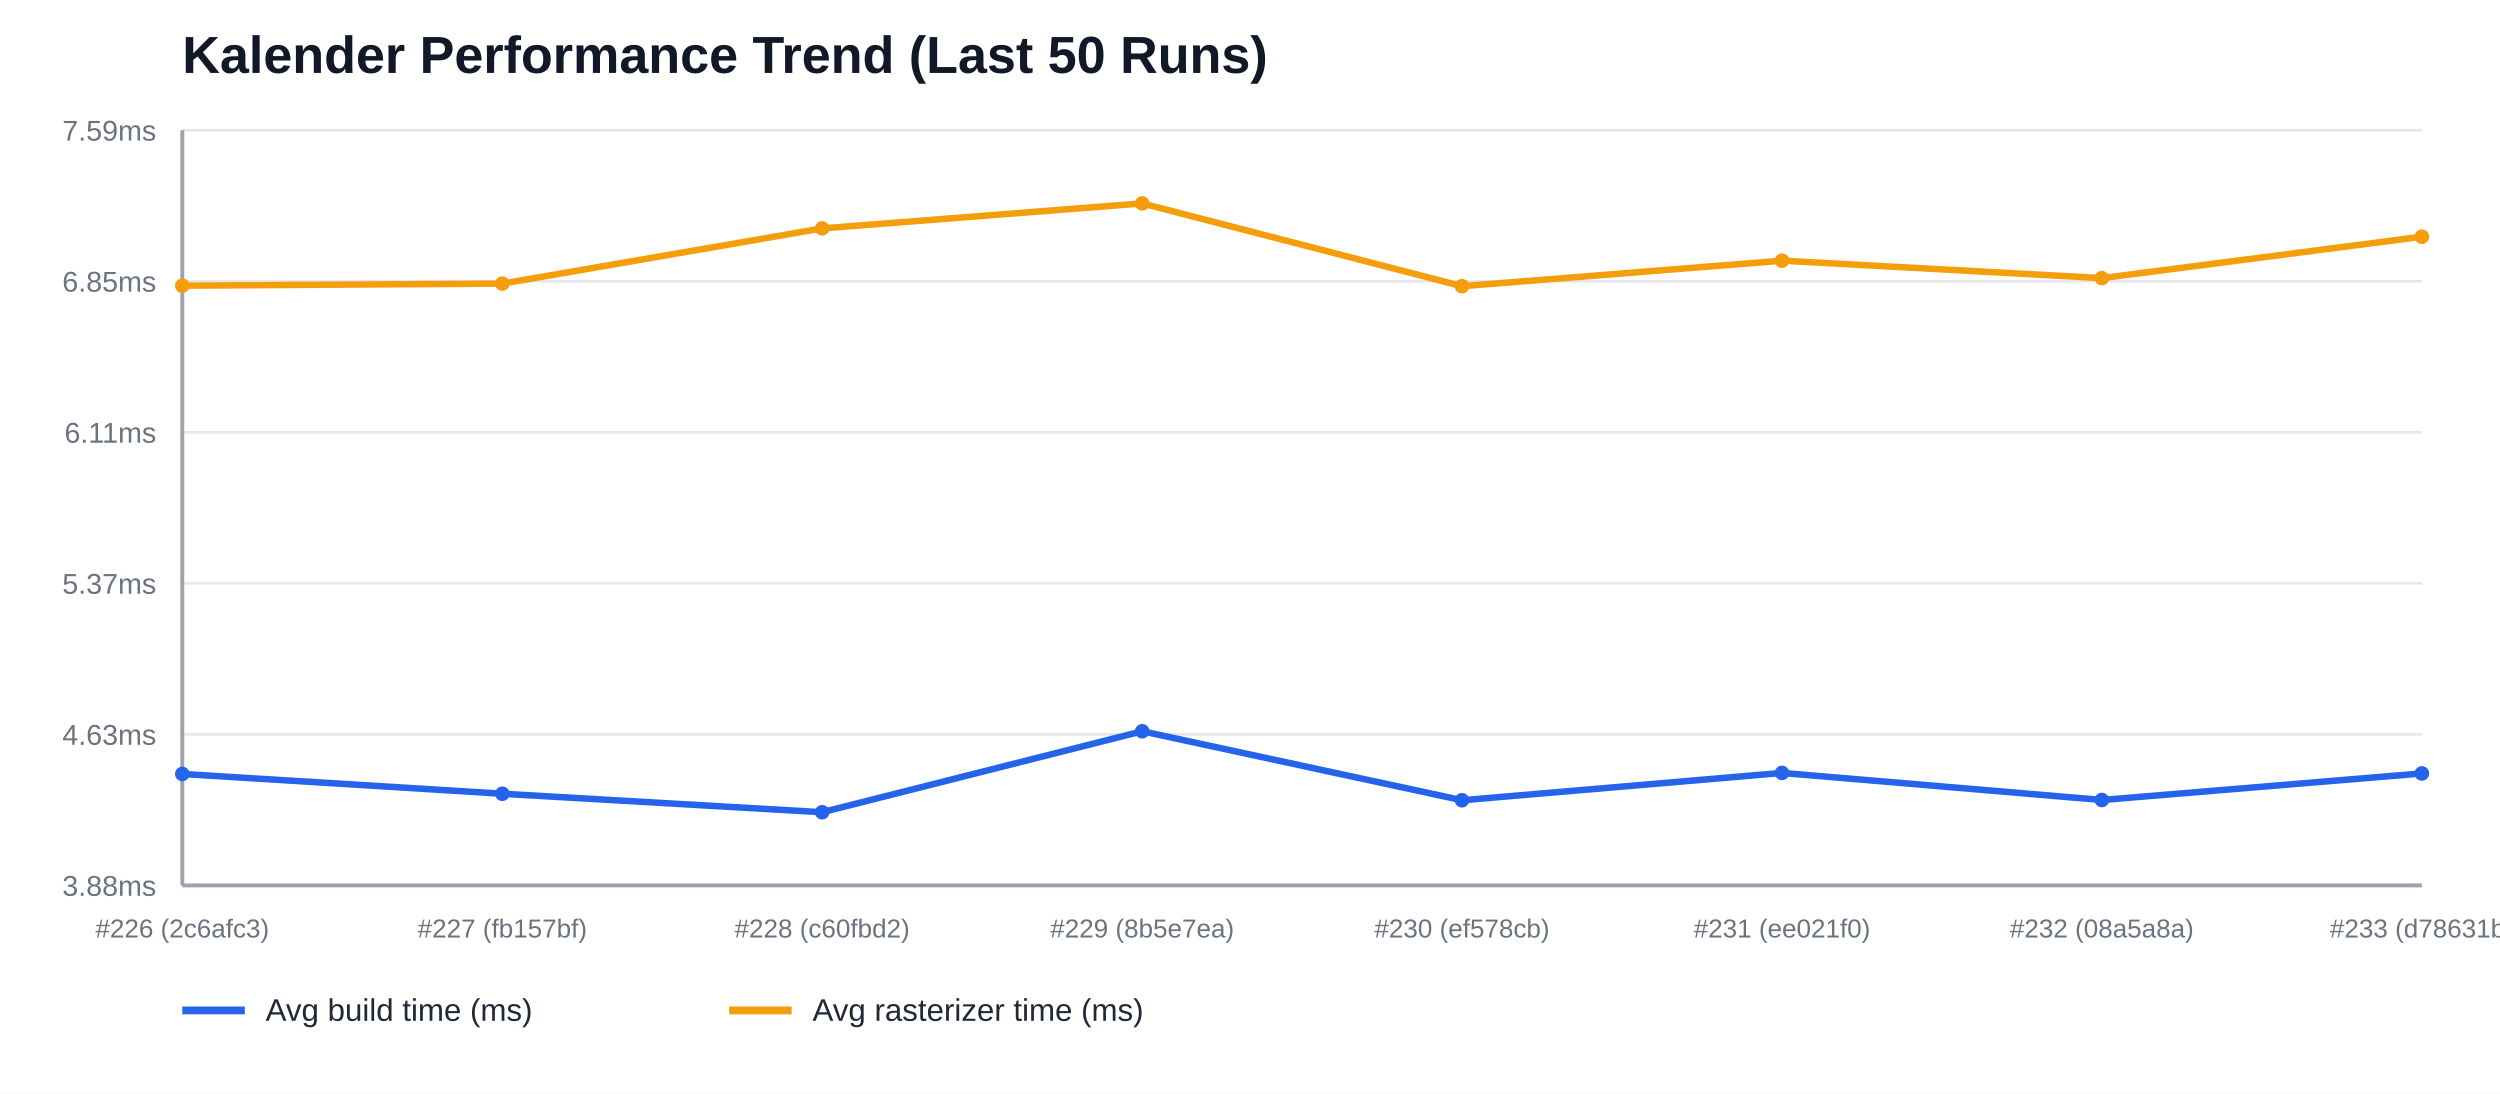
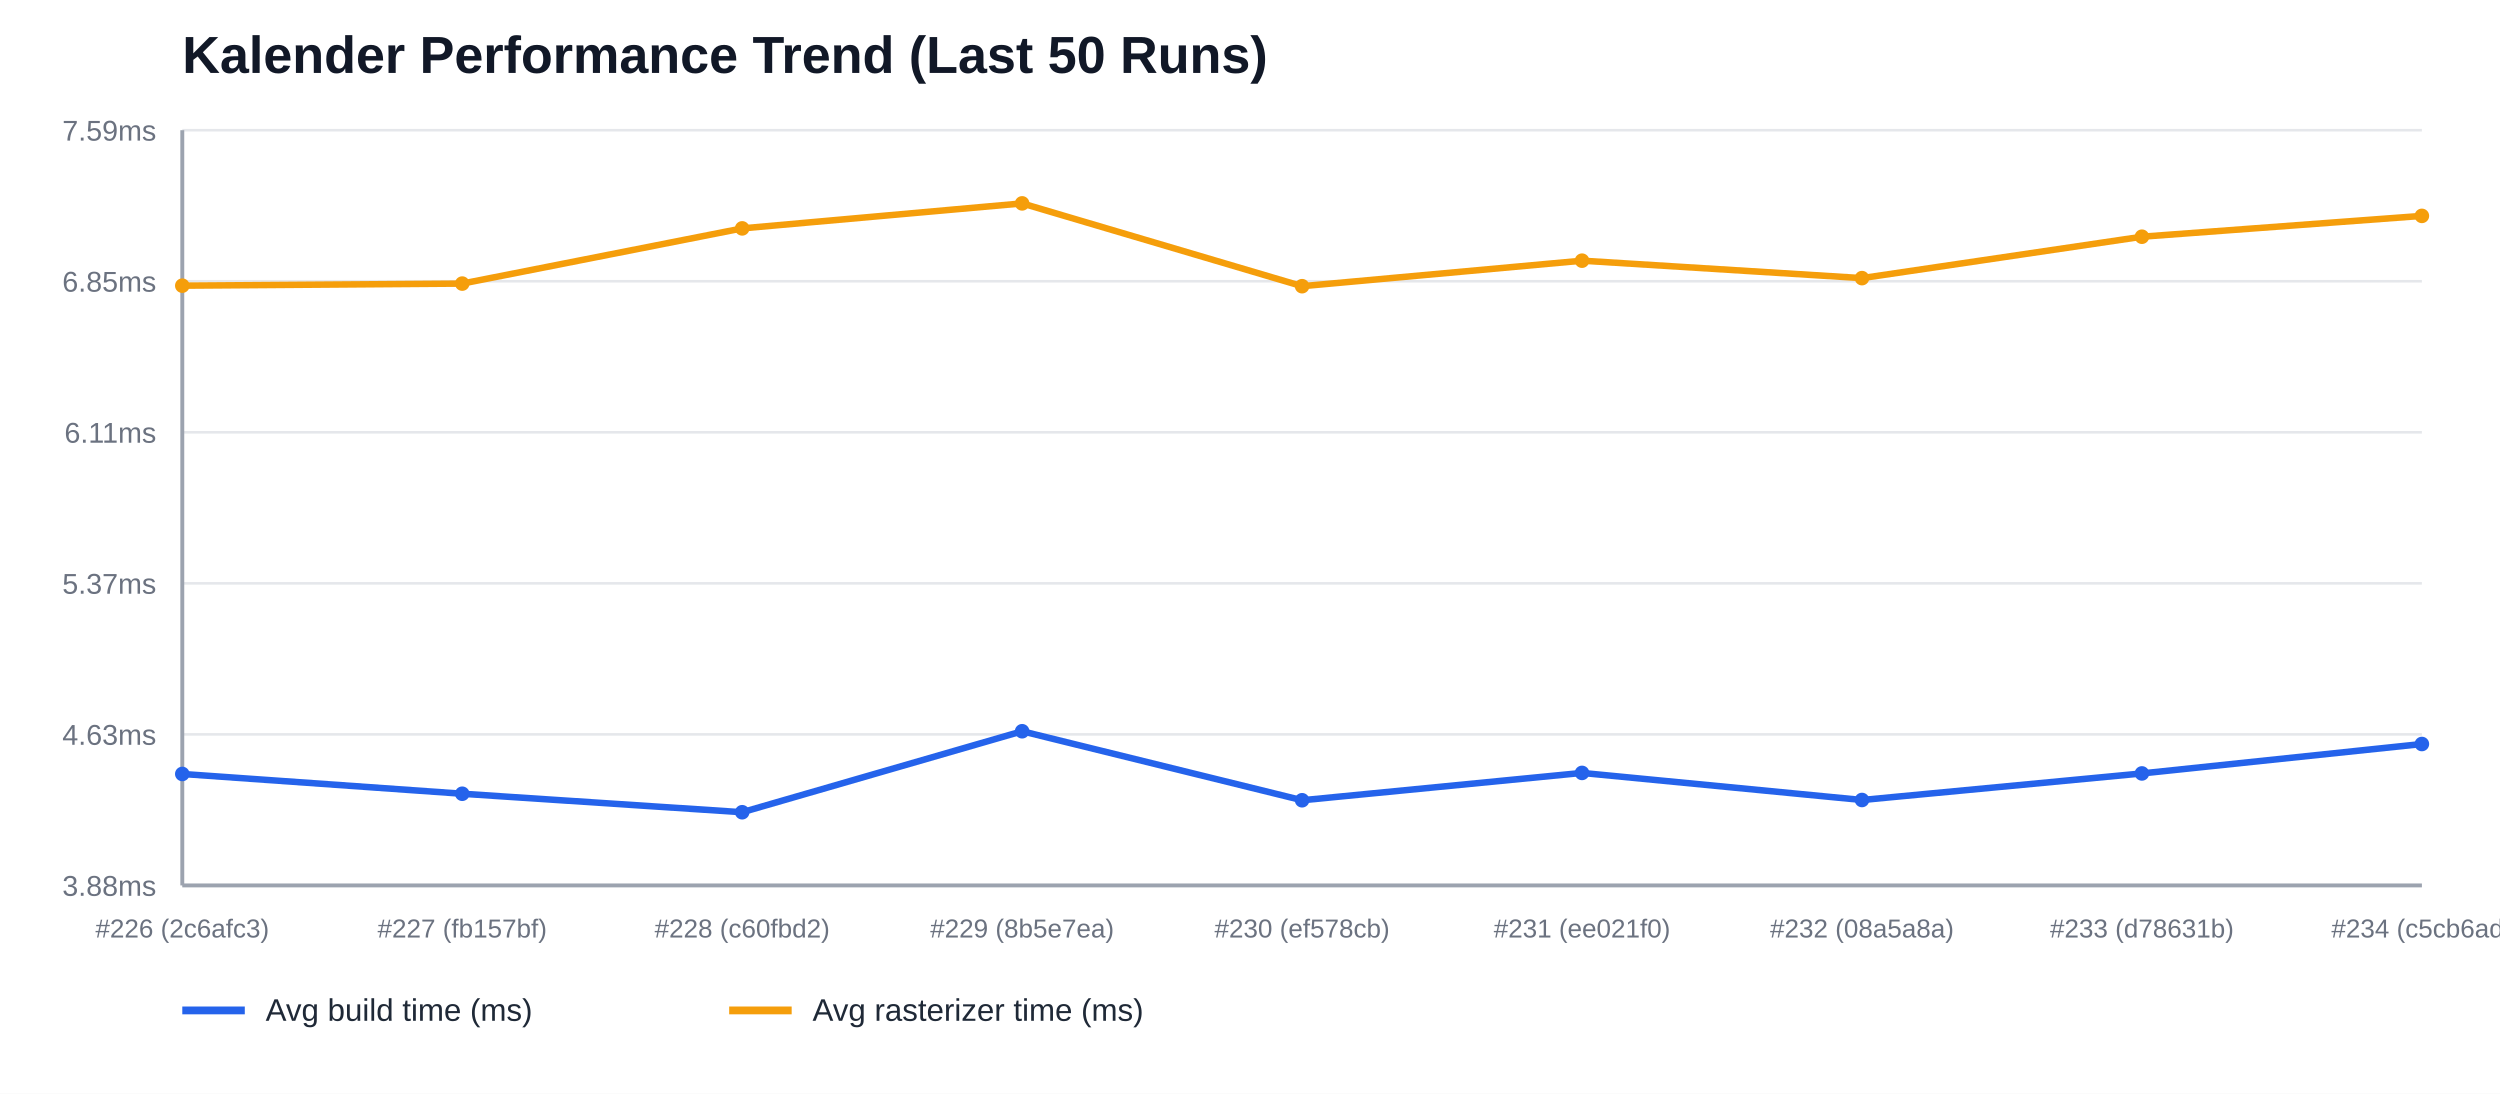
<svg xmlns="http://www.w3.org/2000/svg" width="960" height="420" viewBox="0 0 960 420">
  <rect width="100%" height="100%" fill="#ffffff" />
  <text x="70" y="28" font-family="Arial, sans-serif" font-size="20" font-weight="600" fill="#111827">Kalender Performance Trend (Last 50 Runs)</text>
  <line x1="70" y1="340.0" x2="930" y2="340.0" stroke="#e5e7eb" stroke-width="1" />
  <text x="60" y="344.0" text-anchor="end" font-family="Arial, sans-serif" font-size="11" fill="#6b7280">3.88ms</text>
  <line x1="70" y1="282.0" x2="930" y2="282.0" stroke="#e5e7eb" stroke-width="1" />
  <text x="60" y="286.0" text-anchor="end" font-family="Arial, sans-serif" font-size="11" fill="#6b7280">4.63ms</text>
  <line x1="70" y1="224.0" x2="930" y2="224.0" stroke="#e5e7eb" stroke-width="1" />
  <text x="60" y="228.0" text-anchor="end" font-family="Arial, sans-serif" font-size="11" fill="#6b7280">5.37ms</text>
  <line x1="70" y1="166.0" x2="930" y2="166.0" stroke="#e5e7eb" stroke-width="1" />
  <text x="60" y="170.0" text-anchor="end" font-family="Arial, sans-serif" font-size="11" fill="#6b7280">6.11ms</text>
  <line x1="70" y1="108.0" x2="930" y2="108.0" stroke="#e5e7eb" stroke-width="1" />
  <text x="60" y="112.0" text-anchor="end" font-family="Arial, sans-serif" font-size="11" fill="#6b7280">6.85ms</text>
  <line x1="70" y1="50.0" x2="930" y2="50.0" stroke="#e5e7eb" stroke-width="1" />
  <text x="60" y="54.0" text-anchor="end" font-family="Arial, sans-serif" font-size="11" fill="#6b7280">7.59ms</text>
  <line x1="70" y1="340" x2="930" y2="340" stroke="#9ca3af" stroke-width="1.5" />
  <line x1="70" y1="50" x2="70" y2="340" stroke="#9ca3af" stroke-width="1.5" />
-   <polyline points="70.0,297.2 192.9,304.8 315.7,311.9 438.6,280.8 561.4,307.3 684.3,296.8 807.1,307.2 930.0,297.0" fill="none" stroke="#2563eb" stroke-width="2.5" stroke-linecap="round" stroke-linejoin="round" />
+   <polyline points="70.0,297.2 177.5,304.8 285.0,311.9 392.5,280.8 500.0,307.3 607.5,296.8 715.0,307.2 822.5,297.0 930.0,285.7" fill="none" stroke="#2563eb" stroke-width="2.5" stroke-linecap="round" stroke-linejoin="round" />
  <circle cx="70.0" cy="297.2" r="2.8" fill="#2563eb" />
-   <circle cx="192.9" cy="304.8" r="2.8" fill="#2563eb" />
-   <circle cx="315.7" cy="311.9" r="2.8" fill="#2563eb" />
-   <circle cx="438.6" cy="280.8" r="2.8" fill="#2563eb" />
-   <circle cx="561.4" cy="307.3" r="2.8" fill="#2563eb" />
-   <circle cx="684.3" cy="296.8" r="2.8" fill="#2563eb" />
-   <circle cx="807.1" cy="307.2" r="2.8" fill="#2563eb" />
-   <circle cx="930.0" cy="297.0" r="2.8" fill="#2563eb" />
-   <polyline points="70.0,109.7 192.9,108.9 315.7,87.7 438.6,78.1 561.4,109.9 684.3,100.1 807.1,106.8 930.0,90.9" fill="none" stroke="#f59e0b" stroke-width="2.5" stroke-linecap="round" stroke-linejoin="round" />
+   <circle cx="177.5" cy="304.8" r="2.8" fill="#2563eb" />
+   <circle cx="285.0" cy="311.9" r="2.8" fill="#2563eb" />
+   <circle cx="392.5" cy="280.8" r="2.8" fill="#2563eb" />
+   <circle cx="500.0" cy="307.3" r="2.8" fill="#2563eb" />
+   <circle cx="607.5" cy="296.8" r="2.8" fill="#2563eb" />
+   <circle cx="715.0" cy="307.2" r="2.8" fill="#2563eb" />
+   <circle cx="822.5" cy="297.0" r="2.8" fill="#2563eb" />
+   <circle cx="930.0" cy="285.7" r="2.8" fill="#2563eb" />
+   <polyline points="70.0,109.7 177.5,108.9 285.0,87.7 392.5,78.1 500.0,109.9 607.5,100.1 715.0,106.8 822.5,90.9 930.0,82.9" fill="none" stroke="#f59e0b" stroke-width="2.5" stroke-linecap="round" stroke-linejoin="round" />
  <circle cx="70.0" cy="109.7" r="2.8" fill="#f59e0b" />
-   <circle cx="192.9" cy="108.9" r="2.8" fill="#f59e0b" />
-   <circle cx="315.7" cy="87.7" r="2.8" fill="#f59e0b" />
-   <circle cx="438.6" cy="78.1" r="2.8" fill="#f59e0b" />
-   <circle cx="561.4" cy="109.9" r="2.8" fill="#f59e0b" />
-   <circle cx="684.3" cy="100.1" r="2.8" fill="#f59e0b" />
-   <circle cx="807.1" cy="106.8" r="2.8" fill="#f59e0b" />
-   <circle cx="930.0" cy="90.9" r="2.8" fill="#f59e0b" />
+   <circle cx="177.5" cy="108.9" r="2.8" fill="#f59e0b" />
+   <circle cx="285.0" cy="87.7" r="2.8" fill="#f59e0b" />
+   <circle cx="392.5" cy="78.1" r="2.8" fill="#f59e0b" />
+   <circle cx="500.0" cy="109.9" r="2.8" fill="#f59e0b" />
+   <circle cx="607.5" cy="100.1" r="2.8" fill="#f59e0b" />
+   <circle cx="715.0" cy="106.8" r="2.8" fill="#f59e0b" />
+   <circle cx="822.5" cy="90.9" r="2.8" fill="#f59e0b" />
+   <circle cx="930.0" cy="82.9" r="2.8" fill="#f59e0b" />
  <text x="70.0" y="360" text-anchor="middle" font-family="Arial, sans-serif" font-size="10" fill="#6b7280">#226 (2c6afc3)</text>
-   <text x="192.9" y="360" text-anchor="middle" font-family="Arial, sans-serif" font-size="10" fill="#6b7280">#227 (fb157bf)</text>
-   <text x="315.7" y="360" text-anchor="middle" font-family="Arial, sans-serif" font-size="10" fill="#6b7280">#228 (c60fbd2)</text>
-   <text x="438.6" y="360" text-anchor="middle" font-family="Arial, sans-serif" font-size="10" fill="#6b7280">#229 (8b5e7ea)</text>
-   <text x="561.4" y="360" text-anchor="middle" font-family="Arial, sans-serif" font-size="10" fill="#6b7280">#230 (ef578cb)</text>
-   <text x="684.3" y="360" text-anchor="middle" font-family="Arial, sans-serif" font-size="10" fill="#6b7280">#231 (ee021f0)</text>
-   <text x="807.1" y="360" text-anchor="middle" font-family="Arial, sans-serif" font-size="10" fill="#6b7280">#232 (08a5a8a)</text>
-   <text x="930.0" y="360" text-anchor="middle" font-family="Arial, sans-serif" font-size="10" fill="#6b7280">#233 (d78631b)</text>
+   <text x="177.5" y="360" text-anchor="middle" font-family="Arial, sans-serif" font-size="10" fill="#6b7280">#227 (fb157bf)</text>
+   <text x="285.0" y="360" text-anchor="middle" font-family="Arial, sans-serif" font-size="10" fill="#6b7280">#228 (c60fbd2)</text>
+   <text x="392.5" y="360" text-anchor="middle" font-family="Arial, sans-serif" font-size="10" fill="#6b7280">#229 (8b5e7ea)</text>
+   <text x="500.0" y="360" text-anchor="middle" font-family="Arial, sans-serif" font-size="10" fill="#6b7280">#230 (ef578cb)</text>
+   <text x="607.5" y="360" text-anchor="middle" font-family="Arial, sans-serif" font-size="10" fill="#6b7280">#231 (ee021f0)</text>
+   <text x="715.0" y="360" text-anchor="middle" font-family="Arial, sans-serif" font-size="10" fill="#6b7280">#232 (08a5a8a)</text>
+   <text x="822.5" y="360" text-anchor="middle" font-family="Arial, sans-serif" font-size="10" fill="#6b7280">#233 (d78631b)</text>
+   <text x="930.0" y="360" text-anchor="middle" font-family="Arial, sans-serif" font-size="10" fill="#6b7280">#234 (c5cb6ad)</text>
  <line x1="70" y1="388" x2="94" y2="388" stroke="#2563eb" stroke-width="3" />
  <text x="102" y="392" font-family="Arial, sans-serif" font-size="12" fill="#1f2937">Avg build time (ms)</text>
  <line x1="280" y1="388" x2="304" y2="388" stroke="#f59e0b" stroke-width="3" />
  <text x="312" y="392" font-family="Arial, sans-serif" font-size="12" fill="#1f2937">Avg rasterizer time (ms)</text>
</svg>
